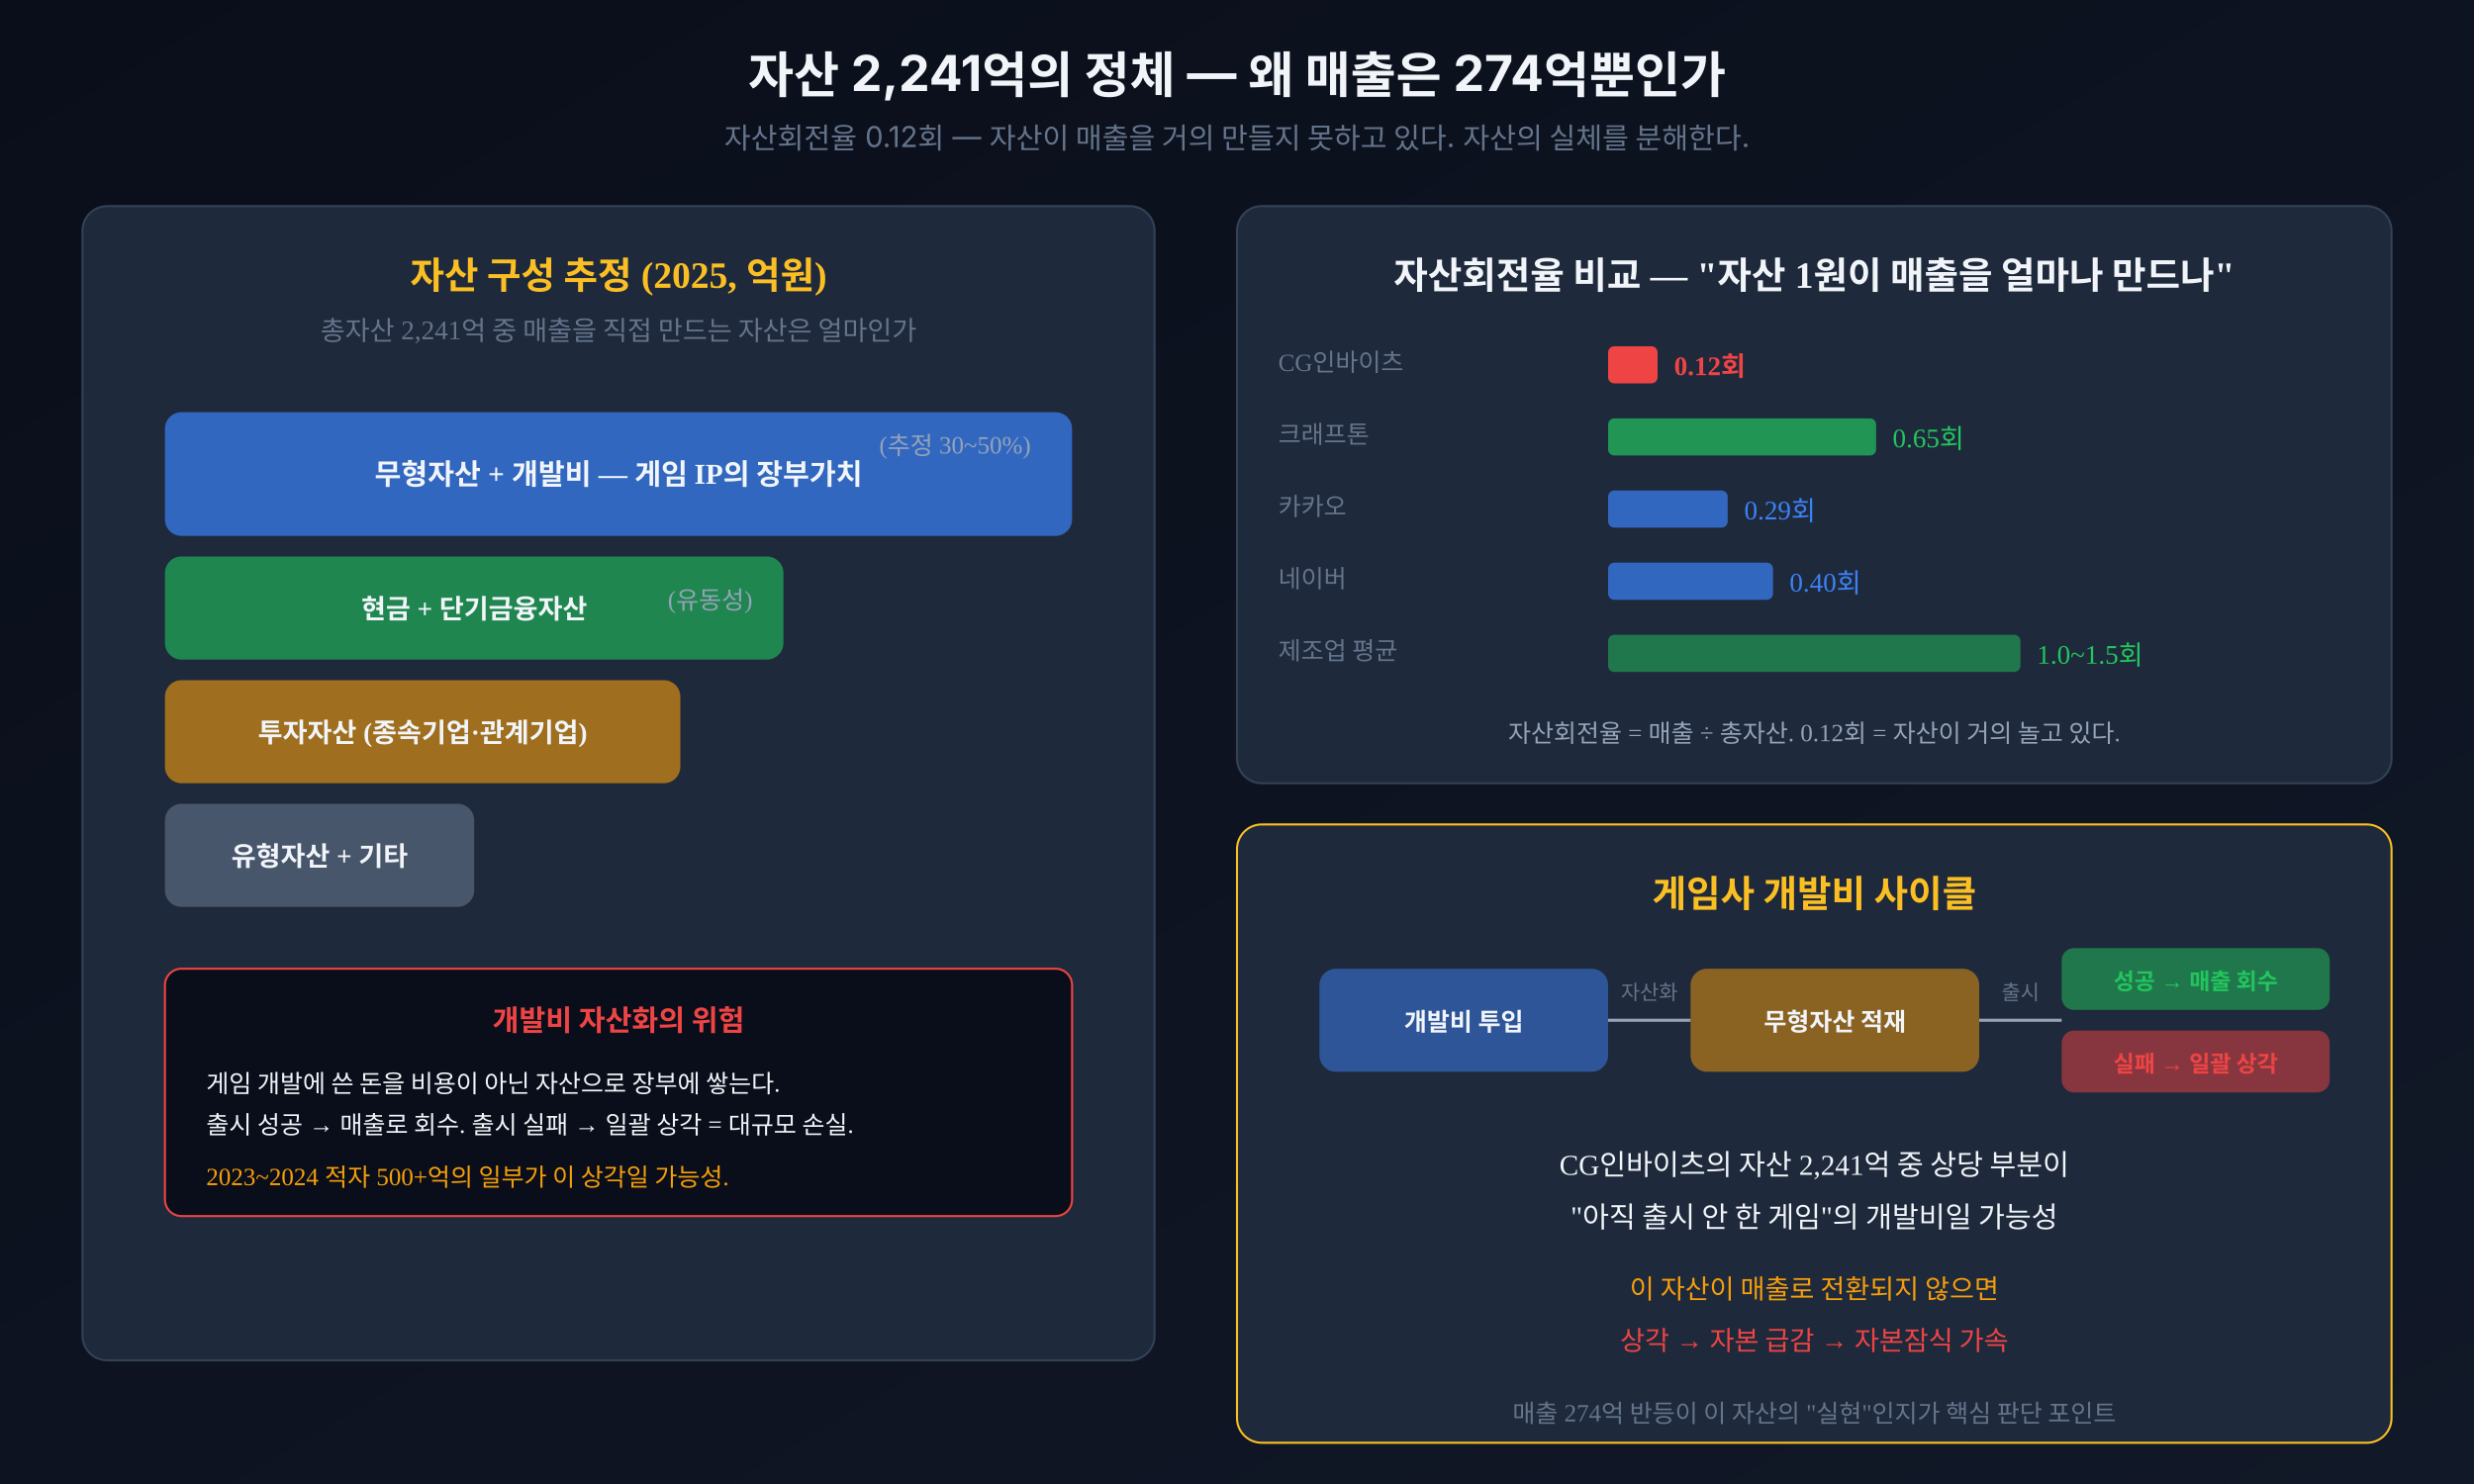
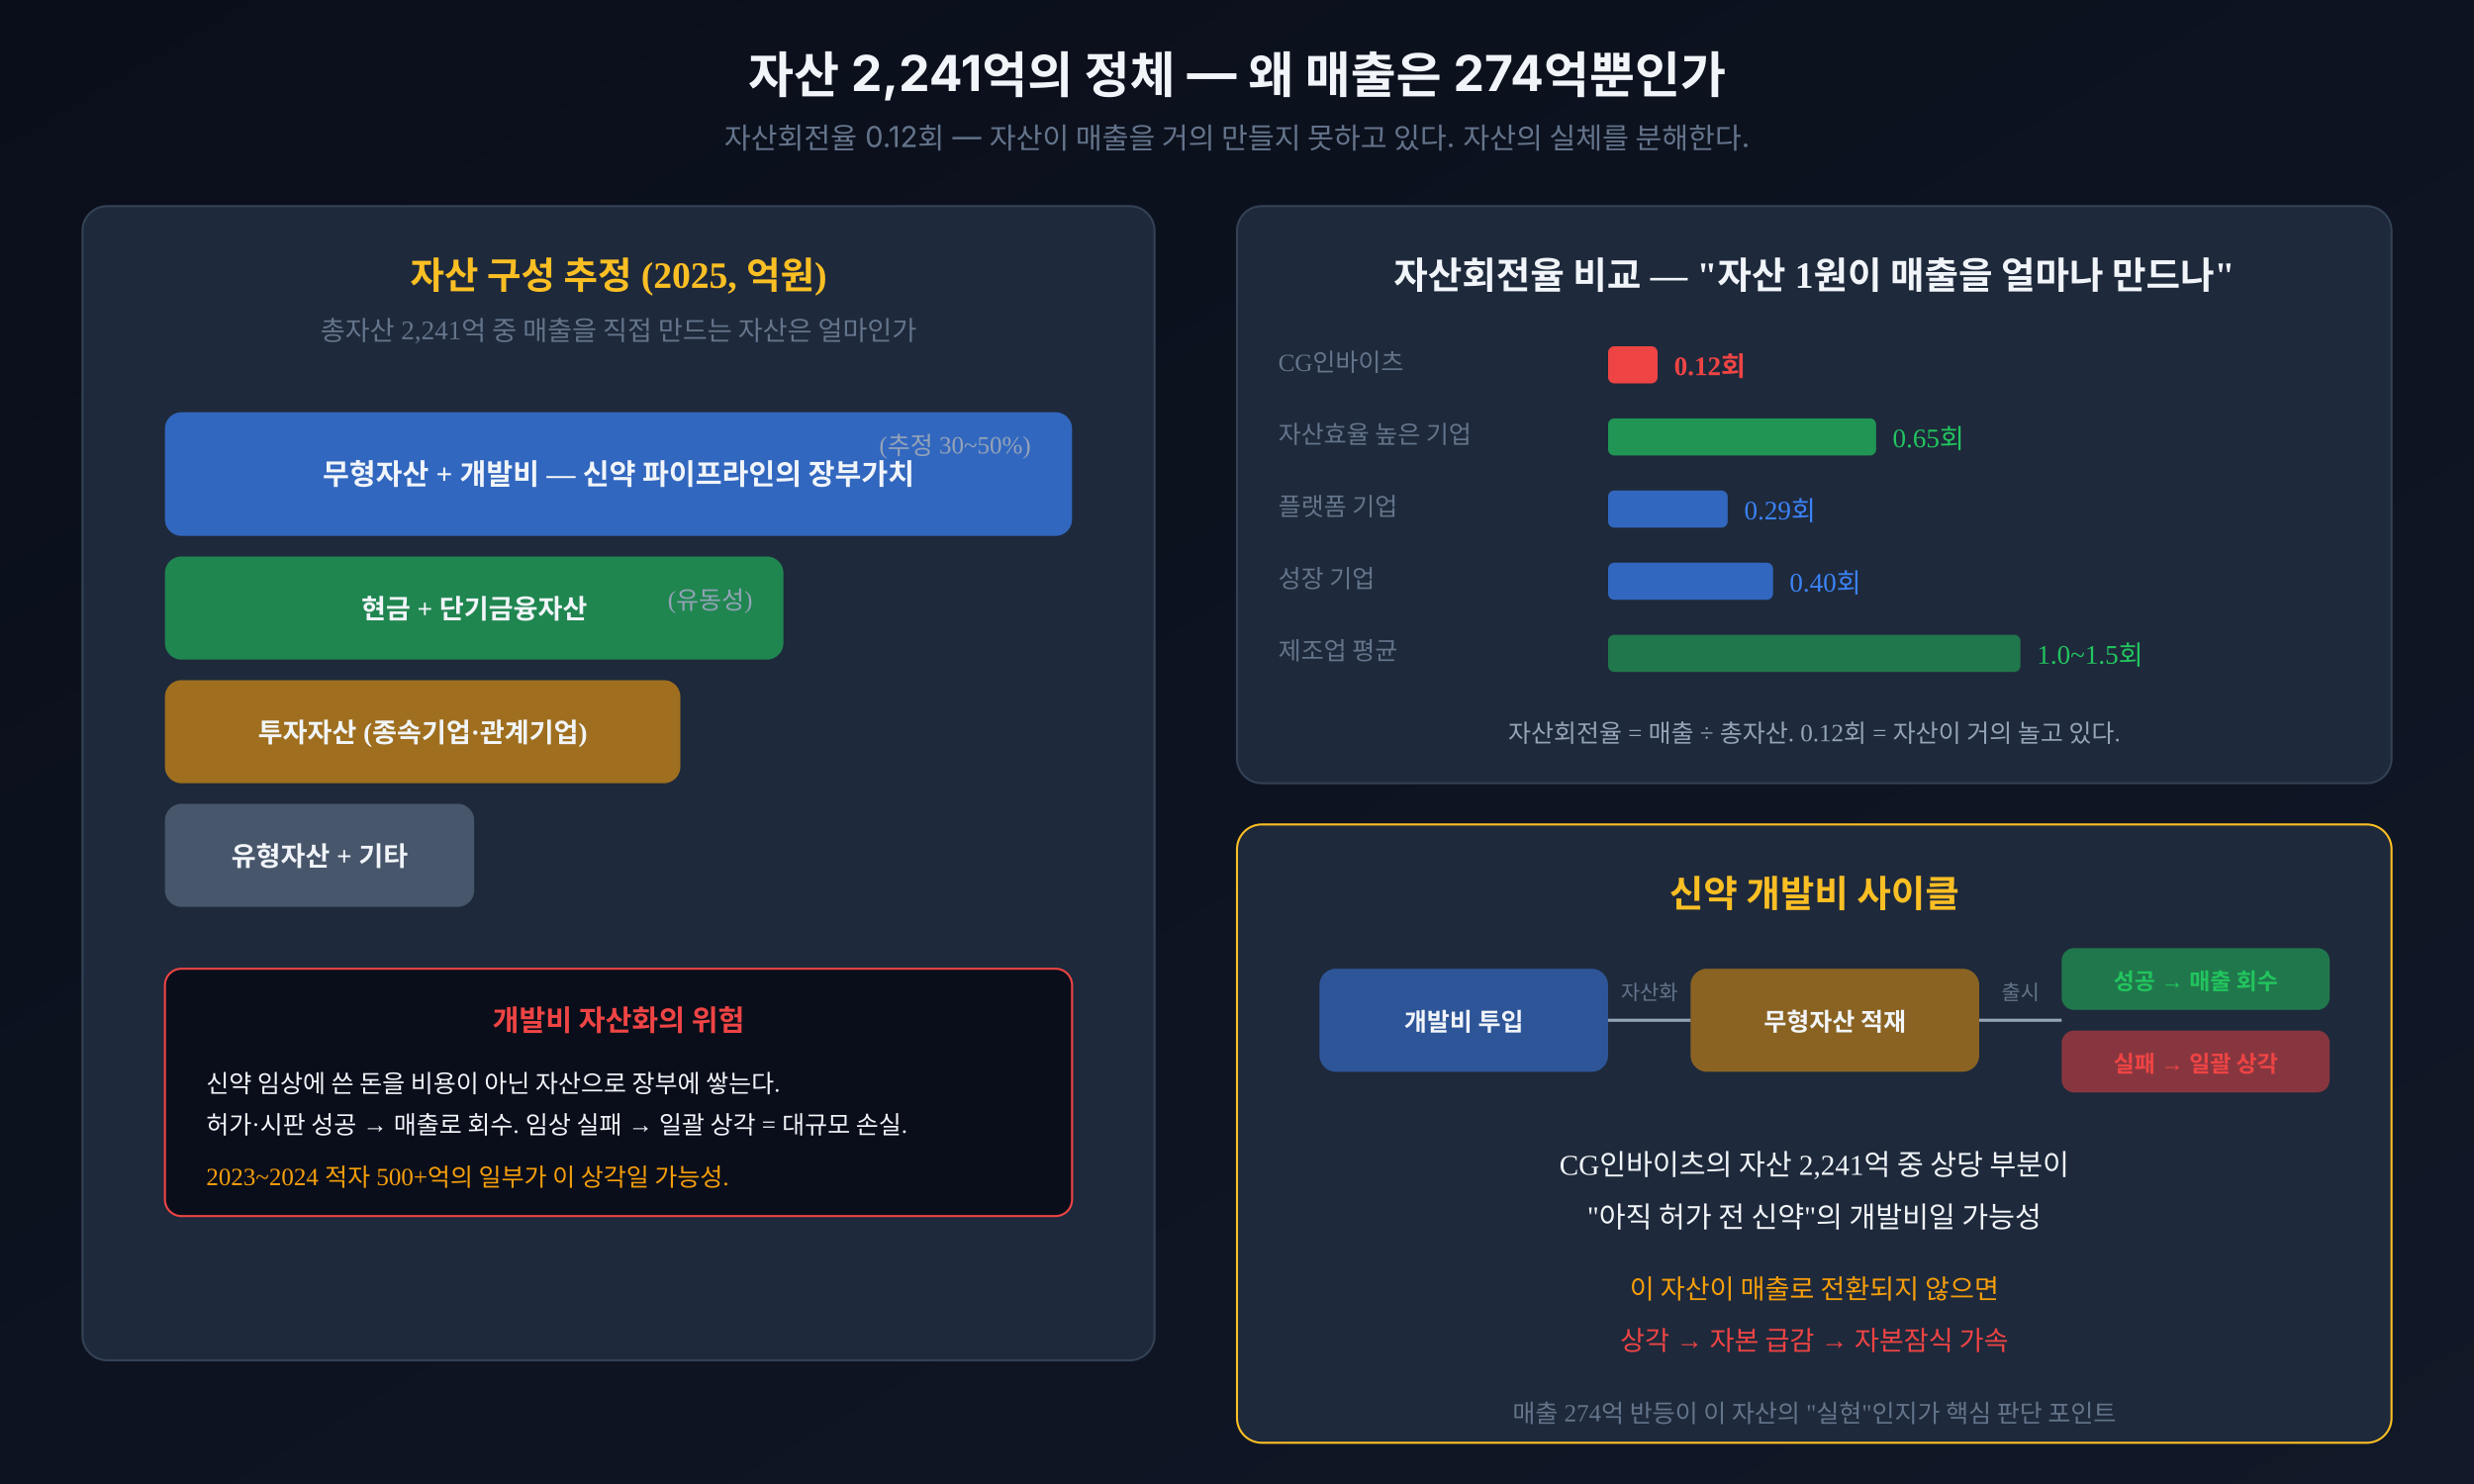
<svg xmlns="http://www.w3.org/2000/svg" viewBox="0 0 1200 720">
  <defs>
    <linearGradient id="bg4" x1="0" y1="0" x2="1" y2="1">
      <stop offset="0%" stop-color="#0a0e1a" />
      <stop offset="100%" stop-color="#111827" />
    </linearGradient>
  </defs>
  <rect width="1200" height="720" fill="url(#bg4)" />
  <text x="600" y="45" text-anchor="middle" font-family="-apple-system, 'Segoe UI', sans-serif" font-size="24" font-weight="700" fill="#f1f5f9">자산 2,241억의 정체 — 왜 매출은 274억뿐인가</text>
  <text x="600" y="72" text-anchor="middle" font-family="-apple-system, 'Segoe UI', sans-serif" font-size="14" fill="#64748b">자산회전율 0.12회 — 자산이 매출을 거의 만들지 못하고 있다. 자산의 실체를 분해한다.</text>
  <rect x="40" y="100" width="520" height="560" rx="12" fill="#1e293b" stroke="#334155" stroke-width="1" />
  <text x="300" y="140" text-anchor="middle" font-size="18" font-weight="700" fill="#fbbf24">자산 구성 추정 (2025, 억원)</text>
  <text x="300" y="165" text-anchor="middle" font-size="13" fill="#64748b">총자산 2,241억 중 매출을 직접 만드는 자산은 얼마인가</text>
  <rect x="80" y="200" width="440" height="60" rx="8" fill="#3b82f6" opacity="0.7" />
-   <text x="300" y="235" text-anchor="middle" font-size="14" font-weight="700" fill="#f1f5f9">무형자산 + 개발비 — 게임 IP의 장부가치</text>
+   <text x="300" y="235" text-anchor="middle" font-size="14" font-weight="700" fill="#f1f5f9">무형자산 + 개발비 — 신약 파이프라인의 장부가치</text>
  <text x="500" y="220" text-anchor="end" font-size="12" fill="#94a3b8">(추정 30~50%)</text>
  <rect x="80" y="270" width="300" height="50" rx="8" fill="#22c55e" opacity="0.6" />
  <text x="230" y="300" text-anchor="middle" font-size="13" font-weight="700" fill="#f1f5f9">현금 + 단기금융자산</text>
  <text x="365" y="295" text-anchor="end" font-size="12" fill="#94a3b8">(유동성)</text>
  <rect x="80" y="330" width="250" height="50" rx="8" fill="#f59e0b" opacity="0.6" />
  <text x="205" y="360" text-anchor="middle" font-size="13" font-weight="700" fill="#f1f5f9">투자자산 (종속기업·관계기업)</text>
  <rect x="80" y="390" width="150" height="50" rx="8" fill="#64748b" opacity="0.6" />
  <text x="155" y="420" text-anchor="middle" font-size="13" font-weight="700" fill="#f1f5f9">유형자산 + 기타</text>
  <rect x="80" y="470" width="440" height="120" rx="8" fill="#0a0e1a" stroke="#ef4444" stroke-width="1" />
  <text x="300" y="500" text-anchor="middle" font-size="14" font-weight="700" fill="#ef4444">개발비 자산화의 위험</text>
-   <text x="100" y="530" font-size="12" fill="#f1f5f9">게임 개발에 쓴 돈을 비용이 아닌 자산으로 장부에 쌓는다.</text>
-   <text x="100" y="550" font-size="12" fill="#f1f5f9">출시 성공 → 매출로 회수. 출시 실패 → 일괄 상각 = 대규모 손실.</text>
+   <text x="100" y="530" font-size="12" fill="#f1f5f9">신약 임상에 쓴 돈을 비용이 아닌 자산으로 장부에 쌓는다.</text>
+   <text x="100" y="550" font-size="12" fill="#f1f5f9">허가·시판 성공 → 매출로 회수. 임상 실패 → 일괄 상각 = 대규모 손실.</text>
  <text x="100" y="575" font-size="12" fill="#f59e0b">2023~2024 적자 500+억의 일부가 이 상각일 가능성.</text>
  <rect x="600" y="100" width="560" height="280" rx="12" fill="#1e293b" stroke="#334155" stroke-width="1" />
  <text x="880" y="140" text-anchor="middle" font-size="18" font-weight="700" fill="#f1f5f9">자산회전율 비교 — "자산 1원이 매출을 얼마나 만드나"</text>
  <text x="620" y="180" font-size="12" fill="#64748b">CG인바이츠</text>
  <rect x="780" y="168" width="24" height="18" rx="3" fill="#ef4444" />
  <text x="812" y="182" font-size="13" font-weight="700" fill="#ef4444">0.12회</text>
-   <text x="620" y="215" font-size="12" fill="#64748b">크래프톤</text>
+   <text x="620" y="215" font-size="12" fill="#64748b">자산효율 높은 기업</text>
  <rect x="780" y="203" width="130" height="18" rx="3" fill="#22c55e" opacity="0.7" />
  <text x="918" y="217" font-size="13" fill="#22c55e">0.65회</text>
-   <text x="620" y="250" font-size="12" fill="#64748b">카카오</text>
+   <text x="620" y="250" font-size="12" fill="#64748b">플랫폼 기업</text>
  <rect x="780" y="238" width="58" height="18" rx="3" fill="#3b82f6" opacity="0.7" />
  <text x="846" y="252" font-size="13" fill="#3b82f6">0.29회</text>
-   <text x="620" y="285" font-size="12" fill="#64748b">네이버</text>
+   <text x="620" y="285" font-size="12" fill="#64748b">성장 기업</text>
  <rect x="780" y="273" width="80" height="18" rx="3" fill="#3b82f6" opacity="0.7" />
  <text x="868" y="287" font-size="13" fill="#3b82f6">0.40회</text>
  <text x="620" y="320" font-size="12" fill="#64748b">제조업 평균</text>
  <rect x="780" y="308" width="200" height="18" rx="3" fill="#22c55e" opacity="0.5" />
  <text x="988" y="322" font-size="13" fill="#22c55e">1.0~1.5회</text>
  <text x="880" y="360" text-anchor="middle" font-size="12" fill="#94a3b8">자산회전율 = 매출 ÷ 총자산. 0.12회 = 자산이 거의 놀고 있다.</text>
  <rect x="600" y="400" width="560" height="300" rx="12" fill="#1e293b" stroke="#fbbf24" stroke-width="1" />
-   <text x="880" y="440" text-anchor="middle" font-size="18" font-weight="700" fill="#fbbf24">게임사 개발비 사이클</text>
+   <text x="880" y="440" text-anchor="middle" font-size="18" font-weight="700" fill="#fbbf24">신약 개발비 사이클</text>
  <rect x="640" y="470" width="140" height="50" rx="8" fill="#3b82f6" opacity="0.5" />
  <text x="710" y="500" text-anchor="middle" font-size="12" font-weight="700" fill="#f1f5f9">개발비 투입</text>
  <line x1="780" y1="495" x2="820" y2="495" stroke="#94a3b8" stroke-width="1.5" marker-end="url(#arrow)" />
  <text x="800" y="485" text-anchor="middle" font-size="10" fill="#64748b">자산화</text>
  <rect x="820" y="470" width="140" height="50" rx="8" fill="#f59e0b" opacity="0.5" />
  <text x="890" y="500" text-anchor="middle" font-size="12" font-weight="700" fill="#f1f5f9">무형자산 적재</text>
  <line x1="960" y1="495" x2="1000" y2="495" stroke="#94a3b8" stroke-width="1.5" />
  <text x="980" y="485" text-anchor="middle" font-size="10" fill="#64748b">출시</text>
  <rect x="1000" y="460" width="130" height="30" rx="6" fill="#22c55e" opacity="0.5" />
  <text x="1065" y="480" text-anchor="middle" font-size="11" font-weight="700" fill="#22c55e">성공 → 매출 회수</text>
  <rect x="1000" y="500" width="130" height="30" rx="6" fill="#ef4444" opacity="0.5" />
  <text x="1065" y="520" text-anchor="middle" font-size="11" font-weight="700" fill="#ef4444">실패 → 일괄 상각</text>
  <text x="880" y="570" text-anchor="middle" font-size="14" fill="#f1f5f9">CG인바이츠의 자산 2,241억 중 상당 부분이</text>
-   <text x="880" y="595" text-anchor="middle" font-size="14" fill="#f1f5f9">"아직 출시 안 한 게임"의 개발비일 가능성</text>
+   <text x="880" y="595" text-anchor="middle" font-size="14" fill="#f1f5f9">"아직 허가 전 신약"의 개발비일 가능성</text>
  <text x="880" y="630" text-anchor="middle" font-size="13" fill="#f59e0b">이 자산이 매출로 전환되지 않으면</text>
  <text x="880" y="655" text-anchor="middle" font-size="13" fill="#ef4444">상각 → 자본 급감 → 자본잠식 가속</text>
  <text x="880" y="690" text-anchor="middle" font-size="12" fill="#64748b">매출 274억 반등이 이 자산의 "실현"인지가 핵심 판단 포인트</text>
</svg>
